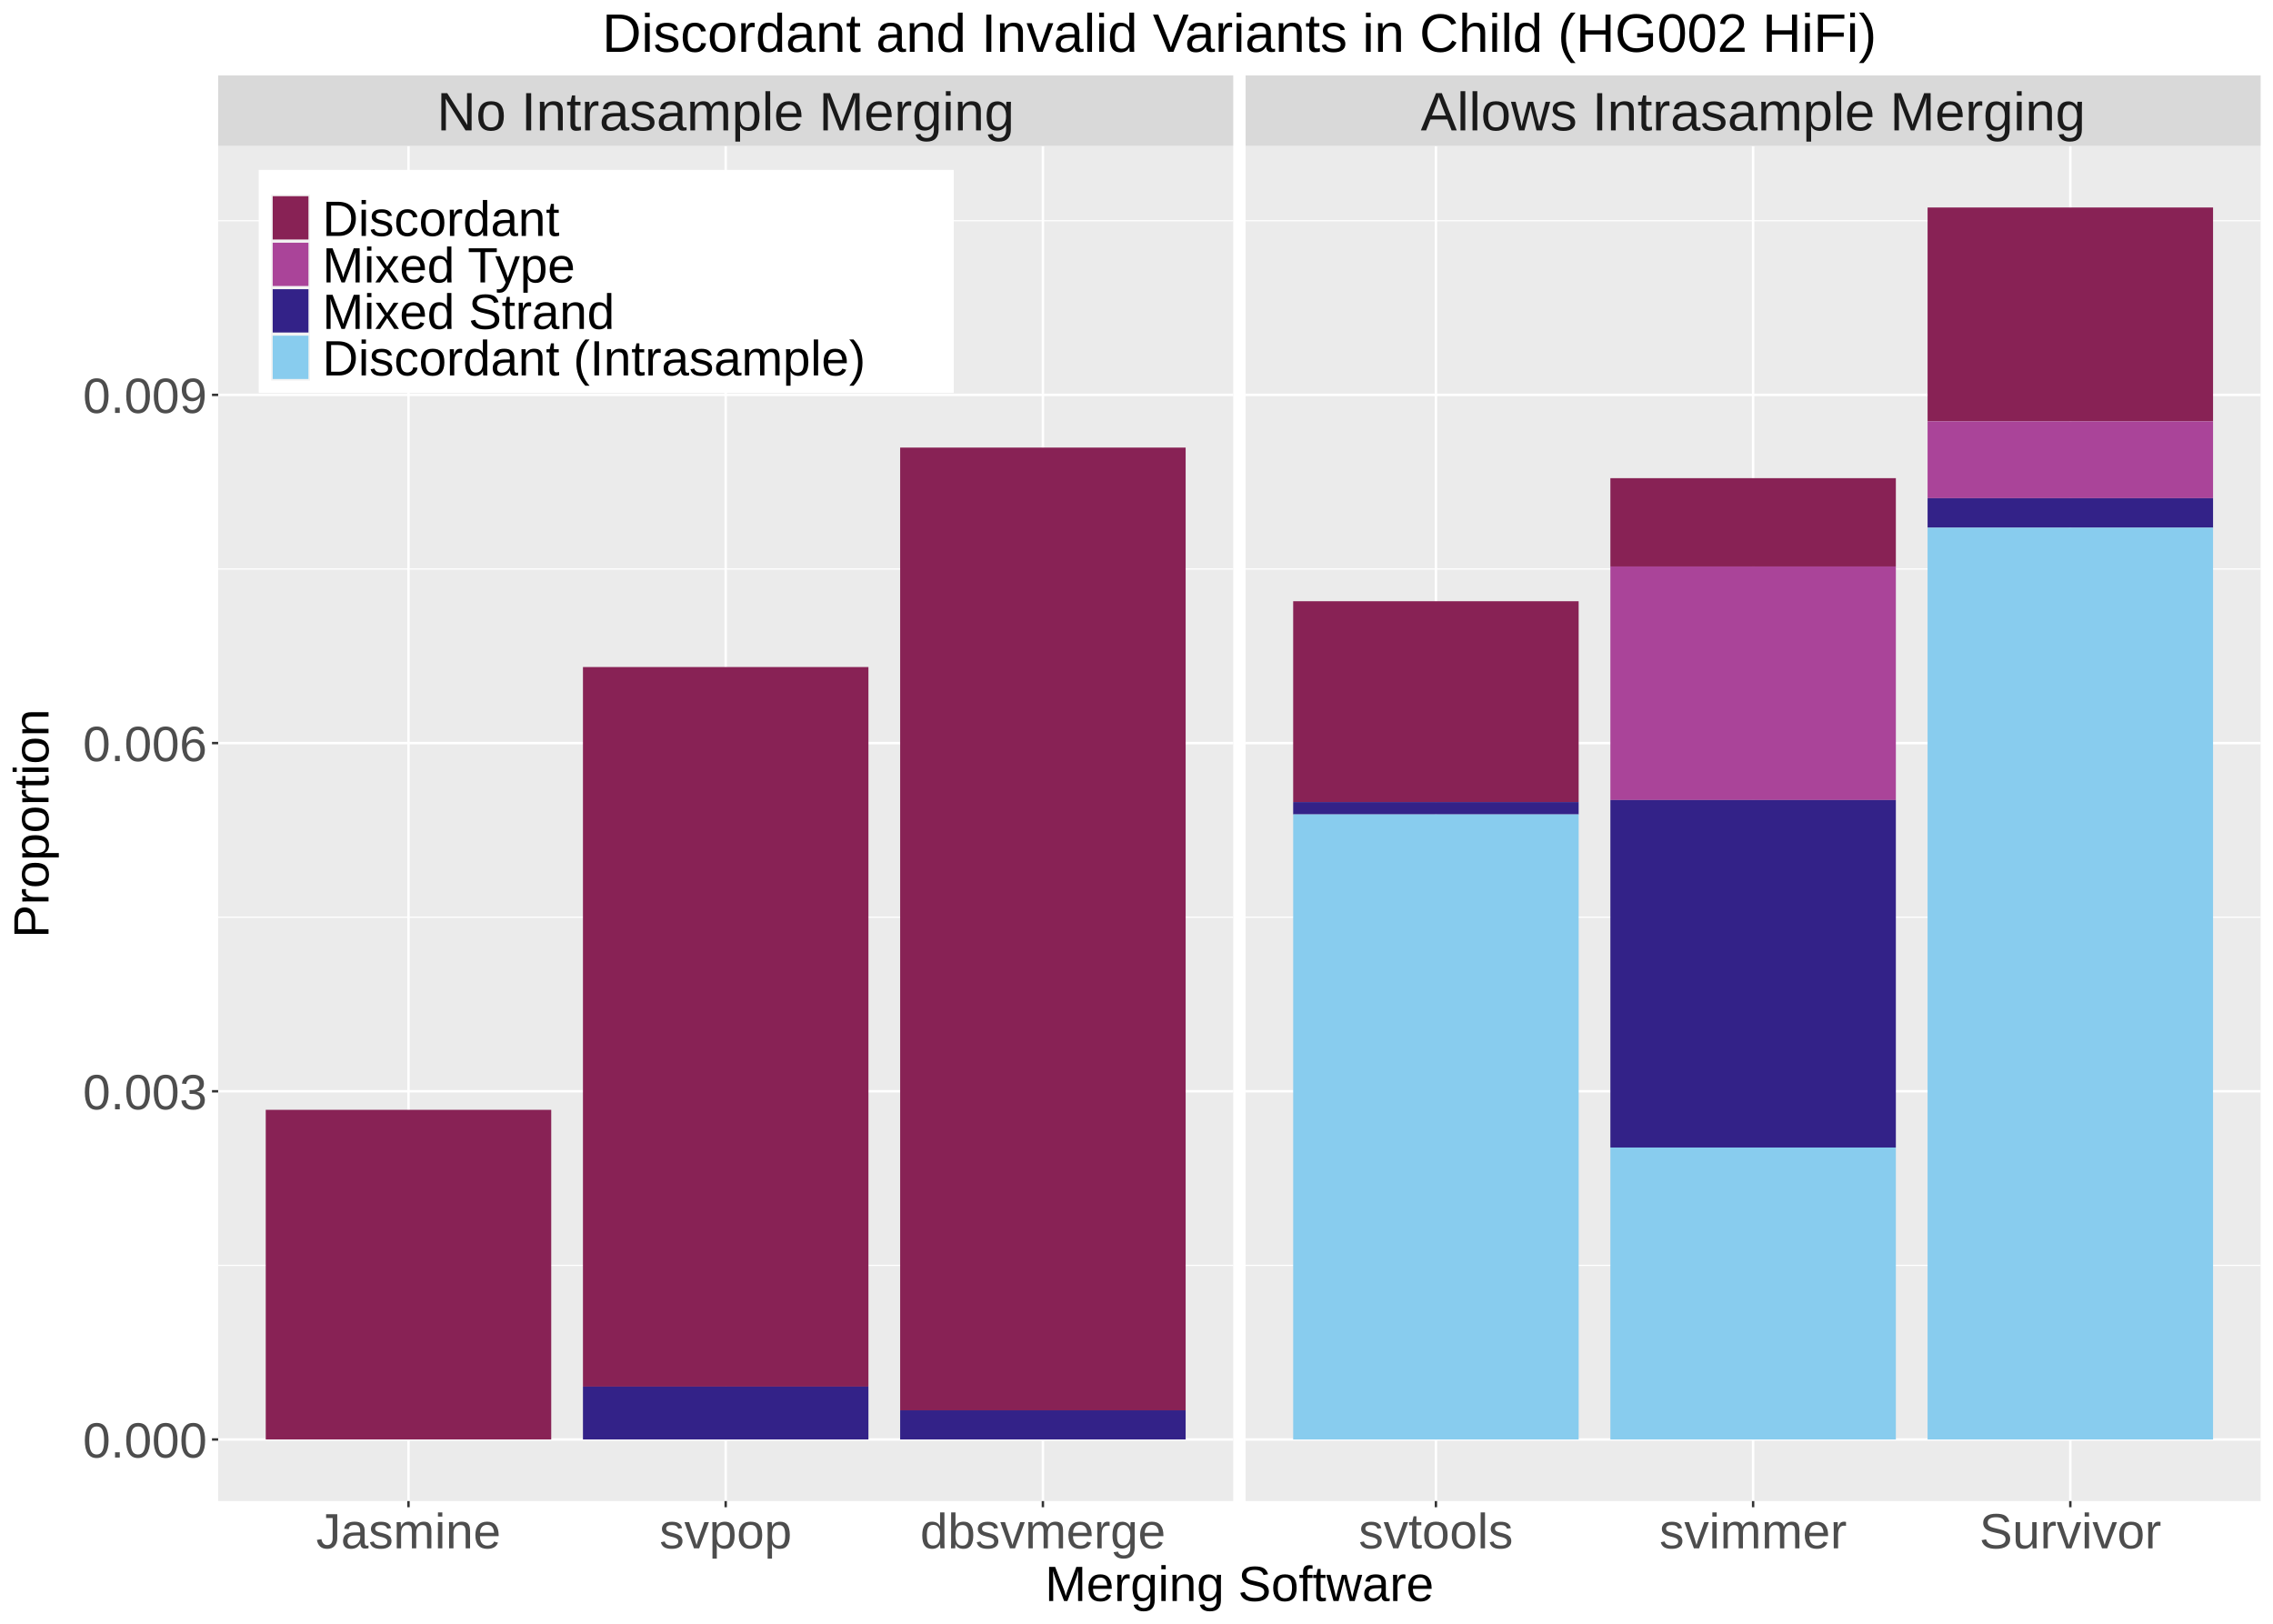
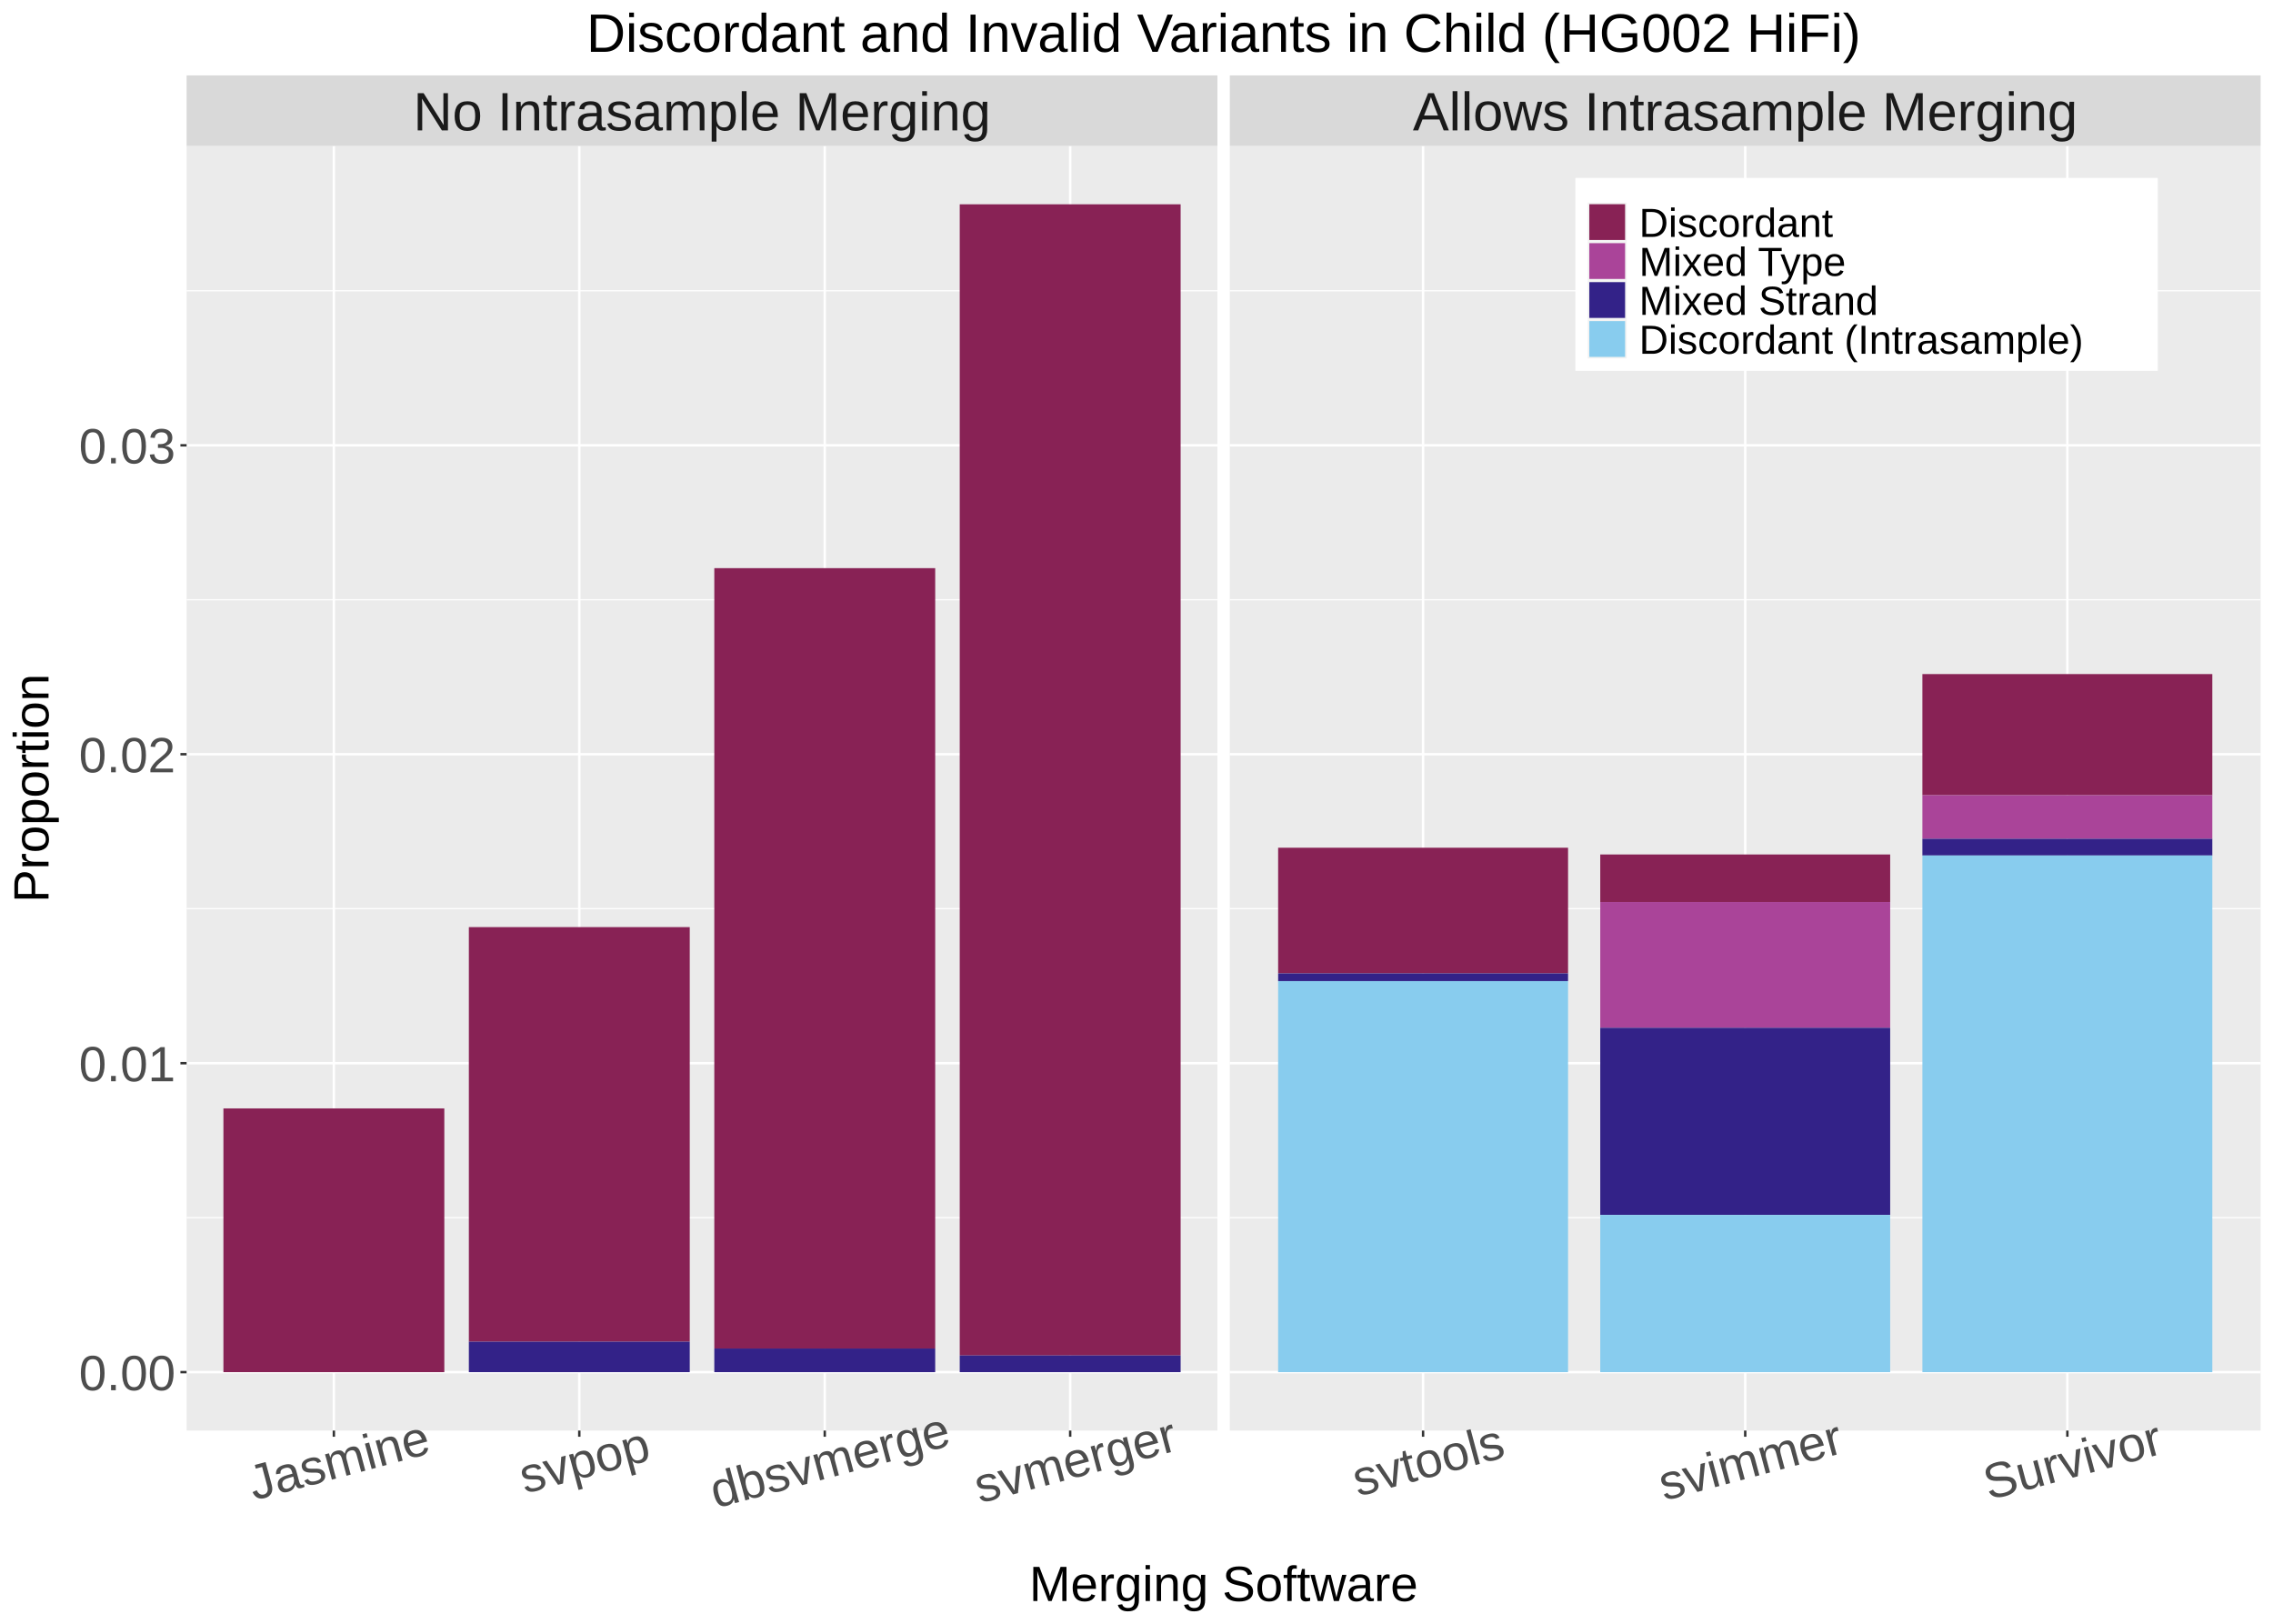
<svg xmlns="http://www.w3.org/2000/svg" class="svglite" width="1008.00pt" height="720.00pt" viewBox="0 0 1008.00 720.00">
  <defs>
    <style type="text/css">
    .svglite line, .svglite polyline, .svglite polygon, .svglite path, .svglite rect, .svglite circle {
      fill: none;
      stroke: #000000;
      stroke-linecap: round;
      stroke-linejoin: round;
      stroke-miterlimit: 10.00;
    }
  </style>
  </defs>
  <rect width="100%" height="100%" style="stroke: none; fill: #FFFFFF;" />
  <defs>
    <clipPath id="cpMC4wMHwxMDA4LjAwfDAuMDB8NzIwLjAw">
      <rect x="0.00" y="0.00" width="1008.00" height="720.00" />
    </clipPath>
  </defs>
  <g clip-path="url(#cpMC4wMHwxMDA4LjAwfDAuMDB8NzIwLjAw)">
    <rect x="0.00" y="0.00" width="1008.00" height="720.00" style="stroke-width: 1.07; stroke: #FFFFFF; fill: #FFFFFF;" />
  </g>
  <defs>
-     <clipPath id="cpOTYuNzV8NTQ2LjkwfDY0LjcwfDY2NS42MQ==">
-       <rect x="96.75" y="64.70" width="450.15" height="600.91" />
+     <clipPath id="cpODIuNzV8NTM5LjkwfDY0LjcwfDYzNC4zMw==">
+       <rect x="82.75" y="64.70" width="457.14" height="569.64" />
    </clipPath>
  </defs>
-   <g clip-path="url(#cpOTYuNzV8NTQ2LjkwfDY0LjcwfDY2NS42MQ==)">
-     <rect x="96.75" y="64.70" width="450.15" height="600.91" style="stroke-width: 1.07; stroke: none; fill: #EBEBEB;" />
-     <polyline points="96.75,561.09 546.90,561.09 " style="stroke-width: 0.53; stroke: #FFFFFF; stroke-linecap: butt;" />
-     <polyline points="96.75,406.69 546.90,406.69 " style="stroke-width: 0.53; stroke: #FFFFFF; stroke-linecap: butt;" />
-     <polyline points="96.75,252.29 546.90,252.29 " style="stroke-width: 0.53; stroke: #FFFFFF; stroke-linecap: butt;" />
-     <polyline points="96.75,97.88 546.90,97.88 " style="stroke-width: 0.53; stroke: #FFFFFF; stroke-linecap: butt;" />
-     <polyline points="96.75,638.29 546.90,638.29 " style="stroke-width: 1.07; stroke: #FFFFFF; stroke-linecap: butt;" />
-     <polyline points="96.75,483.89 546.90,483.89 " style="stroke-width: 1.07; stroke: #FFFFFF; stroke-linecap: butt;" />
-     <polyline points="96.75,329.49 546.90,329.49 " style="stroke-width: 1.07; stroke: #FFFFFF; stroke-linecap: butt;" />
-     <polyline points="96.75,175.09 546.90,175.09 " style="stroke-width: 1.07; stroke: #FFFFFF; stroke-linecap: butt;" />
-     <polyline points="181.15,665.61 181.15,64.70 " style="stroke-width: 1.07; stroke: #FFFFFF; stroke-linecap: butt;" />
-     <polyline points="321.82,665.61 321.82,64.70 " style="stroke-width: 1.07; stroke: #FFFFFF; stroke-linecap: butt;" />
-     <polyline points="462.49,665.61 462.49,64.70 " style="stroke-width: 1.07; stroke: #FFFFFF; stroke-linecap: butt;" />
-     <rect x="399.19" y="198.47" width="126.60" height="426.90" style="stroke-width: 1.07; stroke: none; stroke-linecap: square; stroke-linejoin: miter; fill: #882255;" />
-     <rect x="117.85" y="492.12" width="126.60" height="146.17" style="stroke-width: 1.07; stroke: none; stroke-linecap: square; stroke-linejoin: miter; fill: #882255;" />
-     <rect x="258.52" y="295.78" width="126.60" height="319.08" style="stroke-width: 1.07; stroke: none; stroke-linecap: square; stroke-linejoin: miter; fill: #882255;" />
-     <rect x="399.19" y="625.37" width="126.60" height="0.00" style="stroke-width: 1.07; stroke: none; stroke-linecap: square; stroke-linejoin: miter; fill: #AA4499;" />
-     <rect x="117.85" y="638.29" width="126.60" height="0.00" style="stroke-width: 1.07; stroke: none; stroke-linecap: square; stroke-linejoin: miter; fill: #AA4499;" />
-     <rect x="258.52" y="614.85" width="126.60" height="0.00" style="stroke-width: 1.07; stroke: none; stroke-linecap: square; stroke-linejoin: miter; fill: #AA4499;" />
-     <rect x="399.19" y="625.37" width="126.60" height="12.92" style="stroke-width: 1.07; stroke: none; stroke-linecap: square; stroke-linejoin: miter; fill: #332288;" />
-     <rect x="117.85" y="638.29" width="126.60" height="0.00" style="stroke-width: 1.07; stroke: none; stroke-linecap: square; stroke-linejoin: miter; fill: #332288;" />
-     <rect x="258.52" y="614.85" width="126.60" height="23.44" style="stroke-width: 1.07; stroke: none; stroke-linecap: square; stroke-linejoin: miter; fill: #332288;" />
-     <rect x="399.19" y="638.29" width="126.60" height="0.00" style="stroke-width: 1.07; stroke: none; stroke-linecap: square; stroke-linejoin: miter; fill: #88CCEE;" />
-     <rect x="117.85" y="638.29" width="126.60" height="0.00" style="stroke-width: 1.07; stroke: none; stroke-linecap: square; stroke-linejoin: miter; fill: #88CCEE;" />
-     <rect x="258.52" y="638.29" width="126.60" height="0.00" style="stroke-width: 1.07; stroke: none; stroke-linecap: square; stroke-linejoin: miter; fill: #88CCEE;" />
+   <g clip-path="url(#cpODIuNzV8NTM5LjkwfDY0LjcwfDYzNC4zMw==)">
+     <rect x="82.75" y="64.70" width="457.14" height="569.64" style="stroke-width: 1.07; stroke: none; fill: #EBEBEB;" />
+     <polyline points="82.75,539.94 539.90,539.94 " style="stroke-width: 0.53; stroke: #FFFFFF; stroke-linecap: butt;" />
+     <polyline points="82.75,402.94 539.90,402.94 " style="stroke-width: 0.53; stroke: #FFFFFF; stroke-linecap: butt;" />
+     <polyline points="82.75,265.94 539.90,265.94 " style="stroke-width: 0.53; stroke: #FFFFFF; stroke-linecap: butt;" />
+     <polyline points="82.75,128.95 539.90,128.95 " style="stroke-width: 0.53; stroke: #FFFFFF; stroke-linecap: butt;" />
+     <polyline points="82.75,608.44 539.90,608.44 " style="stroke-width: 1.07; stroke: #FFFFFF; stroke-linecap: butt;" />
+     <polyline points="82.75,471.44 539.90,471.44 " style="stroke-width: 1.07; stroke: #FFFFFF; stroke-linecap: butt;" />
+     <polyline points="82.75,334.44 539.90,334.44 " style="stroke-width: 1.07; stroke: #FFFFFF; stroke-linecap: butt;" />
+     <polyline points="82.75,197.45 539.90,197.45 " style="stroke-width: 1.07; stroke: #FFFFFF; stroke-linecap: butt;" />
+     <polyline points="148.06,634.33 148.06,64.70 " style="stroke-width: 1.07; stroke: #FFFFFF; stroke-linecap: butt;" />
+     <polyline points="256.90,634.33 256.90,64.70 " style="stroke-width: 1.07; stroke: #FFFFFF; stroke-linecap: butt;" />
+     <polyline points="365.75,634.33 365.75,64.70 " style="stroke-width: 1.07; stroke: #FFFFFF; stroke-linecap: butt;" />
+     <polyline points="474.59,634.33 474.59,64.70 " style="stroke-width: 1.07; stroke: #FFFFFF; stroke-linecap: butt;" />
+     <rect x="316.77" y="251.93" width="97.96" height="346.04" style="stroke-width: 1.07; stroke: none; stroke-linecap: square; stroke-linejoin: miter; fill: #882255;" />
+     <rect x="99.08" y="491.49" width="97.96" height="116.95" style="stroke-width: 1.07; stroke: none; stroke-linecap: square; stroke-linejoin: miter; fill: #882255;" />
+     <rect x="425.61" y="90.59" width="97.96" height="510.45" style="stroke-width: 1.07; stroke: none; stroke-linecap: square; stroke-linejoin: miter; fill: #882255;" />
+     <rect x="207.92" y="411.10" width="97.96" height="183.84" style="stroke-width: 1.07; stroke: none; stroke-linecap: square; stroke-linejoin: miter; fill: #882255;" />
+     <rect x="316.77" y="597.96" width="97.96" height="0.00" style="stroke-width: 1.07; stroke: none; stroke-linecap: square; stroke-linejoin: miter; fill: #AA4499;" />
+     <rect x="99.08" y="608.44" width="97.96" height="0.00" style="stroke-width: 1.07; stroke: none; stroke-linecap: square; stroke-linejoin: miter; fill: #AA4499;" />
+     <rect x="425.61" y="601.04" width="97.96" height="0.00" style="stroke-width: 1.07; stroke: none; stroke-linecap: square; stroke-linejoin: miter; fill: #AA4499;" />
+     <rect x="207.92" y="594.94" width="97.96" height="0.00" style="stroke-width: 1.07; stroke: none; stroke-linecap: square; stroke-linejoin: miter; fill: #AA4499;" />
+     <rect x="316.77" y="597.96" width="97.96" height="10.48" style="stroke-width: 1.07; stroke: none; stroke-linecap: square; stroke-linejoin: miter; fill: #332288;" />
+     <rect x="99.08" y="608.44" width="97.96" height="0.00" style="stroke-width: 1.07; stroke: none; stroke-linecap: square; stroke-linejoin: miter; fill: #332288;" />
+     <rect x="425.61" y="601.04" width="97.96" height="7.40" style="stroke-width: 1.07; stroke: none; stroke-linecap: square; stroke-linejoin: miter; fill: #332288;" />
+     <rect x="207.92" y="594.94" width="97.96" height="13.50" style="stroke-width: 1.07; stroke: none; stroke-linecap: square; stroke-linejoin: miter; fill: #332288;" />
+     <rect x="316.77" y="608.44" width="97.96" height="0.00" style="stroke-width: 1.07; stroke: none; stroke-linecap: square; stroke-linejoin: miter; fill: #88CCEE;" />
+     <rect x="99.08" y="608.44" width="97.96" height="0.00" style="stroke-width: 1.07; stroke: none; stroke-linecap: square; stroke-linejoin: miter; fill: #88CCEE;" />
+     <rect x="425.61" y="608.44" width="97.96" height="0.00" style="stroke-width: 1.07; stroke: none; stroke-linecap: square; stroke-linejoin: miter; fill: #88CCEE;" />
+     <rect x="207.92" y="608.44" width="97.96" height="0.00" style="stroke-width: 1.07; stroke: none; stroke-linecap: square; stroke-linejoin: miter; fill: #88CCEE;" />
  </g>
  <g clip-path="url(#cpMC4wMHwxMDA4LjAwfDAuMDB8NzIwLjAw)">
</g>
  <defs>
-     <clipPath id="cpNTUyLjM3fDEwMDIuNTJ8NjQuNzB8NjY1LjYx">
-       <rect x="552.37" y="64.70" width="450.15" height="600.91" />
+     <clipPath id="cpNTQ1LjM4fDEwMDIuNTJ8NjQuNzB8NjM0LjMz">
+       <rect x="545.38" y="64.70" width="457.14" height="569.64" />
    </clipPath>
  </defs>
-   <g clip-path="url(#cpNTUyLjM3fDEwMDIuNTJ8NjQuNzB8NjY1LjYx)">
-     <rect x="552.37" y="64.70" width="450.15" height="600.91" style="stroke-width: 1.07; stroke: none; fill: #EBEBEB;" />
-     <polyline points="552.37,561.09 1002.52,561.09 " style="stroke-width: 0.53; stroke: #FFFFFF; stroke-linecap: butt;" />
-     <polyline points="552.37,406.69 1002.52,406.69 " style="stroke-width: 0.53; stroke: #FFFFFF; stroke-linecap: butt;" />
-     <polyline points="552.37,252.29 1002.52,252.29 " style="stroke-width: 0.53; stroke: #FFFFFF; stroke-linecap: butt;" />
-     <polyline points="552.37,97.88 1002.52,97.88 " style="stroke-width: 0.53; stroke: #FFFFFF; stroke-linecap: butt;" />
-     <polyline points="552.37,638.29 1002.52,638.29 " style="stroke-width: 1.07; stroke: #FFFFFF; stroke-linecap: butt;" />
-     <polyline points="552.37,483.89 1002.52,483.89 " style="stroke-width: 1.07; stroke: #FFFFFF; stroke-linecap: butt;" />
-     <polyline points="552.37,329.49 1002.52,329.49 " style="stroke-width: 1.07; stroke: #FFFFFF; stroke-linecap: butt;" />
-     <polyline points="552.37,175.09 1002.52,175.09 " style="stroke-width: 1.07; stroke: #FFFFFF; stroke-linecap: butt;" />
-     <polyline points="636.78,665.61 636.78,64.70 " style="stroke-width: 1.07; stroke: #FFFFFF; stroke-linecap: butt;" />
-     <polyline points="777.45,665.61 777.45,64.70 " style="stroke-width: 1.07; stroke: #FFFFFF; stroke-linecap: butt;" />
-     <polyline points="918.12,665.61 918.12,64.70 " style="stroke-width: 1.07; stroke: #FFFFFF; stroke-linecap: butt;" />
-     <rect x="854.82" y="92.01" width="126.60" height="94.83" style="stroke-width: 1.07; stroke: none; stroke-linecap: square; stroke-linejoin: miter; fill: #882255;" />
-     <rect x="714.15" y="212.03" width="126.60" height="39.15" style="stroke-width: 1.07; stroke: none; stroke-linecap: square; stroke-linejoin: miter; fill: #882255;" />
-     <rect x="573.48" y="266.60" width="126.60" height="89.07" style="stroke-width: 1.07; stroke: none; stroke-linecap: square; stroke-linejoin: miter; fill: #882255;" />
-     <rect x="854.82" y="186.84" width="126.60" height="34.07" style="stroke-width: 1.07; stroke: none; stroke-linecap: square; stroke-linejoin: miter; fill: #AA4499;" />
-     <rect x="714.15" y="251.19" width="126.60" height="103.57" style="stroke-width: 1.07; stroke: none; stroke-linecap: square; stroke-linejoin: miter; fill: #AA4499;" />
-     <rect x="573.48" y="355.66" width="126.60" height="0.00" style="stroke-width: 1.07; stroke: none; stroke-linecap: square; stroke-linejoin: miter; fill: #AA4499;" />
-     <rect x="854.82" y="220.92" width="126.60" height="13.06" style="stroke-width: 1.07; stroke: none; stroke-linecap: square; stroke-linejoin: miter; fill: #332288;" />
-     <rect x="714.15" y="354.75" width="126.60" height="154.08" style="stroke-width: 1.07; stroke: none; stroke-linecap: square; stroke-linejoin: miter; fill: #332288;" />
-     <rect x="573.48" y="355.66" width="126.60" height="5.47" style="stroke-width: 1.07; stroke: none; stroke-linecap: square; stroke-linejoin: miter; fill: #332288;" />
-     <rect x="854.82" y="233.98" width="126.60" height="404.32" style="stroke-width: 1.07; stroke: none; stroke-linecap: square; stroke-linejoin: miter; fill: #88CCEE;" />
-     <rect x="714.15" y="508.84" width="126.60" height="129.46" style="stroke-width: 1.07; stroke: none; stroke-linecap: square; stroke-linejoin: miter; fill: #88CCEE;" />
-     <rect x="573.48" y="361.14" width="126.60" height="277.16" style="stroke-width: 1.07; stroke: none; stroke-linecap: square; stroke-linejoin: miter; fill: #88CCEE;" />
+   <g clip-path="url(#cpNTQ1LjM4fDEwMDIuNTJ8NjQuNzB8NjM0LjMz)">
+     <rect x="545.38" y="64.70" width="457.14" height="569.64" style="stroke-width: 1.07; stroke: none; fill: #EBEBEB;" />
+     <polyline points="545.38,539.94 1002.52,539.94 " style="stroke-width: 0.53; stroke: #FFFFFF; stroke-linecap: butt;" />
+     <polyline points="545.38,402.94 1002.52,402.94 " style="stroke-width: 0.53; stroke: #FFFFFF; stroke-linecap: butt;" />
+     <polyline points="545.38,265.94 1002.52,265.94 " style="stroke-width: 0.53; stroke: #FFFFFF; stroke-linecap: butt;" />
+     <polyline points="545.38,128.95 1002.52,128.95 " style="stroke-width: 0.53; stroke: #FFFFFF; stroke-linecap: butt;" />
+     <polyline points="545.38,608.44 1002.52,608.44 " style="stroke-width: 1.07; stroke: #FFFFFF; stroke-linecap: butt;" />
+     <polyline points="545.38,471.44 1002.52,471.44 " style="stroke-width: 1.07; stroke: #FFFFFF; stroke-linecap: butt;" />
+     <polyline points="545.38,334.44 1002.52,334.44 " style="stroke-width: 1.07; stroke: #FFFFFF; stroke-linecap: butt;" />
+     <polyline points="545.38,197.45 1002.52,197.45 " style="stroke-width: 1.07; stroke: #FFFFFF; stroke-linecap: butt;" />
+     <polyline points="631.09,634.33 631.09,64.70 " style="stroke-width: 1.07; stroke: #FFFFFF; stroke-linecap: butt;" />
+     <polyline points="773.95,634.33 773.95,64.70 " style="stroke-width: 1.07; stroke: #FFFFFF; stroke-linecap: butt;" />
+     <polyline points="916.81,634.33 916.81,64.70 " style="stroke-width: 1.07; stroke: #FFFFFF; stroke-linecap: butt;" />
+     <rect x="852.52" y="298.90" width="128.57" height="53.73" style="stroke-width: 1.07; stroke: none; stroke-linecap: square; stroke-linejoin: miter; fill: #882255;" />
+     <rect x="709.66" y="378.89" width="128.57" height="21.08" style="stroke-width: 1.07; stroke: none; stroke-linecap: square; stroke-linejoin: miter; fill: #882255;" />
+     <rect x="566.81" y="375.90" width="128.57" height="55.72" style="stroke-width: 1.07; stroke: none; stroke-linecap: square; stroke-linejoin: miter; fill: #882255;" />
+     <rect x="852.52" y="352.64" width="128.57" height="19.31" style="stroke-width: 1.07; stroke: none; stroke-linecap: square; stroke-linejoin: miter; fill: #AA4499;" />
+     <rect x="709.66" y="399.98" width="128.57" height="55.77" style="stroke-width: 1.07; stroke: none; stroke-linecap: square; stroke-linejoin: miter; fill: #AA4499;" />
+     <rect x="566.81" y="431.62" width="128.57" height="0.00" style="stroke-width: 1.07; stroke: none; stroke-linecap: square; stroke-linejoin: miter; fill: #AA4499;" />
+     <rect x="852.52" y="371.94" width="128.57" height="7.40" style="stroke-width: 1.07; stroke: none; stroke-linecap: square; stroke-linejoin: miter; fill: #332288;" />
+     <rect x="709.66" y="455.75" width="128.57" height="82.98" style="stroke-width: 1.07; stroke: none; stroke-linecap: square; stroke-linejoin: miter; fill: #332288;" />
+     <rect x="566.81" y="431.62" width="128.57" height="3.42" style="stroke-width: 1.07; stroke: none; stroke-linecap: square; stroke-linejoin: miter; fill: #332288;" />
+     <rect x="852.52" y="379.34" width="128.57" height="229.10" style="stroke-width: 1.07; stroke: none; stroke-linecap: square; stroke-linejoin: miter; fill: #88CCEE;" />
+     <rect x="709.66" y="538.73" width="128.57" height="69.71" style="stroke-width: 1.07; stroke: none; stroke-linecap: square; stroke-linejoin: miter; fill: #88CCEE;" />
+     <rect x="566.81" y="435.04" width="128.57" height="173.40" style="stroke-width: 1.07; stroke: none; stroke-linecap: square; stroke-linejoin: miter; fill: #88CCEE;" />
  </g>
  <g clip-path="url(#cpMC4wMHwxMDA4LjAwfDAuMDB8NzIwLjAw)">
</g>
  <defs>
-     <clipPath id="cpOTYuNzV8NTQ2LjkwfDMzLjQ0fDY0Ljcw">
-       <rect x="96.75" y="33.44" width="450.15" height="31.25" />
+     <clipPath id="cpODIuNzV8NTM5LjkwfDMzLjQ0fDY0Ljcw">
+       <rect x="82.75" y="33.44" width="457.14" height="31.25" />
    </clipPath>
  </defs>
-   <g clip-path="url(#cpOTYuNzV8NTQ2LjkwfDMzLjQ0fDY0Ljcw)">
-     <rect x="96.75" y="33.44" width="450.15" height="31.25" style="stroke-width: 1.07; stroke: none; fill: #D9D9D9;" />
-     <text x="321.82" y="57.82" text-anchor="middle" style="font-size: 24.00px; fill: #1A1A1A; font-family: Arimo;" textLength="288.65px" lengthAdjust="spacingAndGlyphs">No Intrasample Merging</text>
+   <g clip-path="url(#cpODIuNzV8NTM5LjkwfDMzLjQ0fDY0Ljcw)">
+     <rect x="82.75" y="33.44" width="457.14" height="31.25" style="stroke-width: 1.07; stroke: none; fill: #D9D9D9;" />
+     <text x="311.33" y="57.82" text-anchor="middle" style="font-size: 24.00px; fill: #1A1A1A; font-family: Arimo;" textLength="288.65px" lengthAdjust="spacingAndGlyphs">No Intrasample Merging</text>
  </g>
  <g clip-path="url(#cpMC4wMHwxMDA4LjAwfDAuMDB8NzIwLjAw)">
</g>
  <defs>
-     <clipPath id="cpNTUyLjM3fDEwMDIuNTJ8MzMuNDR8NjQuNzA=">
-       <rect x="552.37" y="33.44" width="450.15" height="31.25" />
+     <clipPath id="cpNTQ1LjM4fDEwMDIuNTJ8MzMuNDR8NjQuNzA=">
+       <rect x="545.38" y="33.44" width="457.14" height="31.25" />
    </clipPath>
  </defs>
-   <g clip-path="url(#cpNTUyLjM3fDEwMDIuNTJ8MzMuNDR8NjQuNzA=)">
-     <rect x="552.37" y="33.44" width="450.15" height="31.25" style="stroke-width: 1.07; stroke: none; fill: #D9D9D9;" />
-     <text x="777.45" y="57.82" text-anchor="middle" style="font-size: 24.00px; fill: #1A1A1A; font-family: Arimo;" textLength="332.58px" lengthAdjust="spacingAndGlyphs">Allows Intrasample Merging</text>
+   <g clip-path="url(#cpNTQ1LjM4fDEwMDIuNTJ8MzMuNDR8NjQuNzA=)">
+     <rect x="545.38" y="33.44" width="457.14" height="31.25" style="stroke-width: 1.07; stroke: none; fill: #D9D9D9;" />
+     <text x="773.95" y="57.82" text-anchor="middle" style="font-size: 24.00px; fill: #1A1A1A; font-family: Arimo;" textLength="332.58px" lengthAdjust="spacingAndGlyphs">Allows Intrasample Merging</text>
  </g>
  <g clip-path="url(#cpMC4wMHwxMDA4LjAwfDAuMDB8NzIwLjAw)">
-     <polyline points="181.15,668.35 181.15,665.61 " style="stroke-width: 1.07; stroke: #333333; stroke-linecap: butt;" />
-     <polyline points="321.82,668.35 321.82,665.61 " style="stroke-width: 1.07; stroke: #333333; stroke-linecap: butt;" />
-     <polyline points="462.49,668.35 462.49,665.61 " style="stroke-width: 1.07; stroke: #333333; stroke-linecap: butt;" />
-     <text x="181.15" y="686.58" text-anchor="middle" style="font-size: 22.00px; fill: #4D4D4D; font-family: Arimo;" textLength="86.46px" lengthAdjust="spacingAndGlyphs">Jasmine</text>
-     <text x="321.82" y="686.58" text-anchor="middle" style="font-size: 22.00px; fill: #4D4D4D; font-family: Arimo;" textLength="65.89px" lengthAdjust="spacingAndGlyphs">svpop</text>
-     <text x="462.49" y="686.58" text-anchor="middle" style="font-size: 22.00px; fill: #4D4D4D; font-family: Arimo;" textLength="123.55px" lengthAdjust="spacingAndGlyphs">dbsvmerge</text>
-     <polyline points="636.78,668.35 636.78,665.61 " style="stroke-width: 1.07; stroke: #333333; stroke-linecap: butt;" />
-     <polyline points="777.45,668.35 777.45,665.61 " style="stroke-width: 1.07; stroke: #333333; stroke-linecap: butt;" />
-     <polyline points="918.12,668.35 918.12,665.61 " style="stroke-width: 1.07; stroke: #333333; stroke-linecap: butt;" />
-     <text x="636.78" y="686.58" text-anchor="middle" style="font-size: 22.00px; fill: #4D4D4D; font-family: Arimo;" textLength="77.62px" lengthAdjust="spacingAndGlyphs">svtools</text>
-     <text x="777.45" y="686.58" text-anchor="middle" style="font-size: 22.00px; fill: #4D4D4D; font-family: Arimo;" textLength="96.05px" lengthAdjust="spacingAndGlyphs">svimmer</text>
-     <text x="918.12" y="686.58" text-anchor="middle" style="font-size: 22.00px; fill: #4D4D4D; font-family: Arimo;" textLength="91.63px" lengthAdjust="spacingAndGlyphs">Survivor</text>
-     <text x="91.82" y="646.31" text-anchor="end" style="font-size: 22.00px; fill: #4D4D4D; font-family: Arimo;" textLength="62.98px" lengthAdjust="spacingAndGlyphs">0.000</text>
-     <text x="91.82" y="491.91" text-anchor="end" style="font-size: 22.00px; fill: #4D4D4D; font-family: Arimo;" textLength="62.98px" lengthAdjust="spacingAndGlyphs">0.003</text>
-     <text x="91.82" y="337.51" text-anchor="end" style="font-size: 22.00px; fill: #4D4D4D; font-family: Arimo;" textLength="62.98px" lengthAdjust="spacingAndGlyphs">0.006</text>
-     <text x="91.82" y="183.11" text-anchor="end" style="font-size: 22.00px; fill: #4D4D4D; font-family: Arimo;" textLength="62.98px" lengthAdjust="spacingAndGlyphs">0.009</text>
-     <polyline points="94.01,638.29 96.75,638.29 " style="stroke-width: 1.07; stroke: #333333; stroke-linecap: butt;" />
-     <polyline points="94.01,483.89 96.75,483.89 " style="stroke-width: 1.07; stroke: #333333; stroke-linecap: butt;" />
-     <polyline points="94.01,329.49 96.75,329.49 " style="stroke-width: 1.07; stroke: #333333; stroke-linecap: butt;" />
-     <polyline points="94.01,175.09 96.75,175.09 " style="stroke-width: 1.07; stroke: #333333; stroke-linecap: butt;" />
-     <text x="549.64" y="709.94" text-anchor="middle" style="font-size: 22.00px; font-family: Arimo;" textLength="193.15px" lengthAdjust="spacingAndGlyphs">Merging Software</text>
-     <text transform="translate(21.52,365.15) rotate(-90)" text-anchor="middle" style="font-size: 22.00px; font-family: Arimo;" textLength="113.53px" lengthAdjust="spacingAndGlyphs">Proportion</text>
-     <rect x="114.74" y="75.33" width="308.22" height="98.92" style="stroke-width: 1.07; stroke: none; fill: #FFFFFF;" />
-     <rect x="120.22" y="86.29" width="17.28" height="20.62" style="stroke-width: 1.07; stroke: none; fill: #F2F2F2;" />
-     <rect x="120.93" y="87.00" width="15.86" height="19.20" style="stroke-width: 1.07; stroke: none; stroke-linecap: square; stroke-linejoin: miter; fill: #882255;" />
-     <rect x="120.22" y="106.91" width="17.28" height="20.62" style="stroke-width: 1.07; stroke: none; fill: #F2F2F2;" />
-     <rect x="120.93" y="107.62" width="15.86" height="19.20" style="stroke-width: 1.07; stroke: none; stroke-linecap: square; stroke-linejoin: miter; fill: #AA4499;" />
-     <rect x="120.22" y="127.53" width="17.28" height="20.62" style="stroke-width: 1.07; stroke: none; fill: #F2F2F2;" />
-     <rect x="120.93" y="128.24" width="15.86" height="19.20" style="stroke-width: 1.07; stroke: none; stroke-linecap: square; stroke-linejoin: miter; fill: #332288;" />
-     <rect x="120.22" y="148.15" width="17.28" height="20.62" style="stroke-width: 1.07; stroke: none; fill: #F2F2F2;" />
-     <rect x="120.93" y="148.86" width="15.86" height="19.20" style="stroke-width: 1.07; stroke: none; stroke-linecap: square; stroke-linejoin: miter; fill: #88CCEE;" />
-     <text x="142.98" y="104.62" style="font-size: 22.00px; font-family: Arimo;" textLength="118.76px" lengthAdjust="spacingAndGlyphs">Discordant</text>
-     <text x="142.98" y="125.24" style="font-size: 22.00px; font-family: Arimo;" textLength="122.49px" lengthAdjust="spacingAndGlyphs">Mixed Type</text>
-     <text x="142.98" y="145.86" style="font-size: 22.00px; font-family: Arimo;" textLength="144.98px" lengthAdjust="spacingAndGlyphs">Mixed Strand</text>
-     <text x="142.98" y="166.48" style="font-size: 22.00px; font-family: Arimo;" textLength="274.50px" lengthAdjust="spacingAndGlyphs">Discordant (Intrasample)</text>
-     <text x="549.64" y="22.98" text-anchor="middle" style="font-size: 24.00px; font-family: Arimo;" textLength="632.40px" lengthAdjust="spacingAndGlyphs">Discordant and Invalid Variants in Child (HG002 HiFi)</text>
+     <polyline points="148.06,637.07 148.06,634.33 " style="stroke-width: 1.07; stroke: #333333; stroke-linecap: butt;" />
+     <polyline points="256.90,637.07 256.90,634.33 " style="stroke-width: 1.07; stroke: #333333; stroke-linecap: butt;" />
+     <polyline points="365.75,637.07 365.75,634.33 " style="stroke-width: 1.07; stroke: #333333; stroke-linecap: butt;" />
+     <polyline points="474.59,637.07 474.59,634.33 " style="stroke-width: 1.07; stroke: #333333; stroke-linecap: butt;" />
+     <text transform="translate(152.21,654.76) rotate(-15)" text-anchor="middle" style="font-size: 22.00px; fill: #4D4D4D; font-family: Arimo;" textLength="86.46px" lengthAdjust="spacingAndGlyphs">Jasmine</text>
+     <text transform="translate(261.06,654.76) rotate(-15)" text-anchor="middle" style="font-size: 22.00px; fill: #4D4D4D; font-family: Arimo;" textLength="65.89px" lengthAdjust="spacingAndGlyphs">svpop</text>
+     <text transform="translate(369.90,654.76) rotate(-15)" text-anchor="middle" style="font-size: 22.00px; fill: #4D4D4D; font-family: Arimo;" textLength="123.55px" lengthAdjust="spacingAndGlyphs">dbsvmerge</text>
+     <text transform="translate(478.74,654.76) rotate(-15)" text-anchor="middle" style="font-size: 22.00px; fill: #4D4D4D; font-family: Arimo;" textLength="104.66px" lengthAdjust="spacingAndGlyphs">svmerger</text>
+     <polyline points="631.09,637.07 631.09,634.33 " style="stroke-width: 1.07; stroke: #333333; stroke-linecap: butt;" />
+     <polyline points="773.95,637.07 773.95,634.33 " style="stroke-width: 1.07; stroke: #333333; stroke-linecap: butt;" />
+     <polyline points="916.81,637.07 916.81,634.33 " style="stroke-width: 1.07; stroke: #333333; stroke-linecap: butt;" />
+     <text transform="translate(635.24,654.76) rotate(-15)" text-anchor="middle" style="font-size: 22.00px; fill: #4D4D4D; font-family: Arimo;" textLength="77.62px" lengthAdjust="spacingAndGlyphs">svtools</text>
+     <text transform="translate(778.10,654.76) rotate(-15)" text-anchor="middle" style="font-size: 22.00px; fill: #4D4D4D; font-family: Arimo;" textLength="96.05px" lengthAdjust="spacingAndGlyphs">svimmer</text>
+     <text transform="translate(920.96,654.76) rotate(-15)" text-anchor="middle" style="font-size: 22.00px; fill: #4D4D4D; font-family: Arimo;" textLength="91.63px" lengthAdjust="spacingAndGlyphs">Survivor</text>
+     <text x="77.82" y="616.46" text-anchor="end" style="font-size: 22.00px; fill: #4D4D4D; font-family: Arimo;" textLength="48.98px" lengthAdjust="spacingAndGlyphs">0.00</text>
+     <text x="77.82" y="479.46" text-anchor="end" style="font-size: 22.00px; fill: #4D4D4D; font-family: Arimo;" textLength="48.98px" lengthAdjust="spacingAndGlyphs">0.01</text>
+     <text x="77.82" y="342.46" text-anchor="end" style="font-size: 22.00px; fill: #4D4D4D; font-family: Arimo;" textLength="48.98px" lengthAdjust="spacingAndGlyphs">0.02</text>
+     <text x="77.82" y="205.47" text-anchor="end" style="font-size: 22.00px; fill: #4D4D4D; font-family: Arimo;" textLength="48.98px" lengthAdjust="spacingAndGlyphs">0.03</text>
+     <polyline points="80.01,608.44 82.75,608.44 " style="stroke-width: 1.07; stroke: #333333; stroke-linecap: butt;" />
+     <polyline points="80.01,471.44 82.75,471.44 " style="stroke-width: 1.07; stroke: #333333; stroke-linecap: butt;" />
+     <polyline points="80.01,334.44 82.75,334.44 " style="stroke-width: 1.07; stroke: #333333; stroke-linecap: butt;" />
+     <polyline points="80.01,197.45 82.75,197.45 " style="stroke-width: 1.07; stroke: #333333; stroke-linecap: butt;" />
+     <text x="542.64" y="709.94" text-anchor="middle" style="font-size: 22.00px; font-family: Arimo;" textLength="193.15px" lengthAdjust="spacingAndGlyphs">Merging Software</text>
+     <text transform="translate(21.52,349.51) rotate(-90)" text-anchor="middle" style="font-size: 22.00px; font-family: Arimo;" textLength="113.53px" lengthAdjust="spacingAndGlyphs">Proportion</text>
+     <rect x="698.63" y="78.88" width="258.28" height="85.56" style="stroke-width: 1.07; stroke: none; fill: #FFFFFF;" />
+     <rect x="704.10" y="89.84" width="17.28" height="17.28" style="stroke-width: 1.07; stroke: none; fill: #F2F2F2;" />
+     <rect x="704.81" y="90.55" width="15.86" height="15.86" style="stroke-width: 1.07; stroke: none; stroke-linecap: square; stroke-linejoin: miter; fill: #882255;" />
+     <rect x="704.10" y="107.12" width="17.28" height="17.28" style="stroke-width: 1.07; stroke: none; fill: #F2F2F2;" />
+     <rect x="704.81" y="107.83" width="15.86" height="15.86" style="stroke-width: 1.07; stroke: none; stroke-linecap: square; stroke-linejoin: miter; fill: #AA4499;" />
+     <rect x="704.10" y="124.40" width="17.28" height="17.28" style="stroke-width: 1.07; stroke: none; fill: #F2F2F2;" />
+     <rect x="704.81" y="125.11" width="15.86" height="15.86" style="stroke-width: 1.07; stroke: none; stroke-linecap: square; stroke-linejoin: miter; fill: #332288;" />
+     <rect x="704.10" y="141.68" width="17.28" height="17.28" style="stroke-width: 1.07; stroke: none; fill: #F2F2F2;" />
+     <rect x="704.81" y="142.39" width="15.86" height="15.86" style="stroke-width: 1.07; stroke: none; stroke-linecap: square; stroke-linejoin: miter; fill: #88CCEE;" />
+     <text x="726.86" y="105.04" style="font-size: 18.00px; font-family: Arimo;" textLength="97.16px" lengthAdjust="spacingAndGlyphs">Discordant</text>
+     <text x="726.86" y="122.32" style="font-size: 18.00px; font-family: Arimo;" textLength="100.21px" lengthAdjust="spacingAndGlyphs">Mixed Type</text>
+     <text x="726.86" y="139.60" style="font-size: 18.00px; font-family: Arimo;" textLength="118.61px" lengthAdjust="spacingAndGlyphs">Mixed Strand</text>
+     <text x="726.86" y="156.88" style="font-size: 18.00px; font-family: Arimo;" textLength="224.56px" lengthAdjust="spacingAndGlyphs">Discordant (Intrasample)</text>
+     <text x="542.64" y="22.98" text-anchor="middle" style="font-size: 24.00px; font-family: Arimo;" textLength="632.40px" lengthAdjust="spacingAndGlyphs">Discordant and Invalid Variants in Child (HG002 HiFi)</text>
  </g>
</svg>
